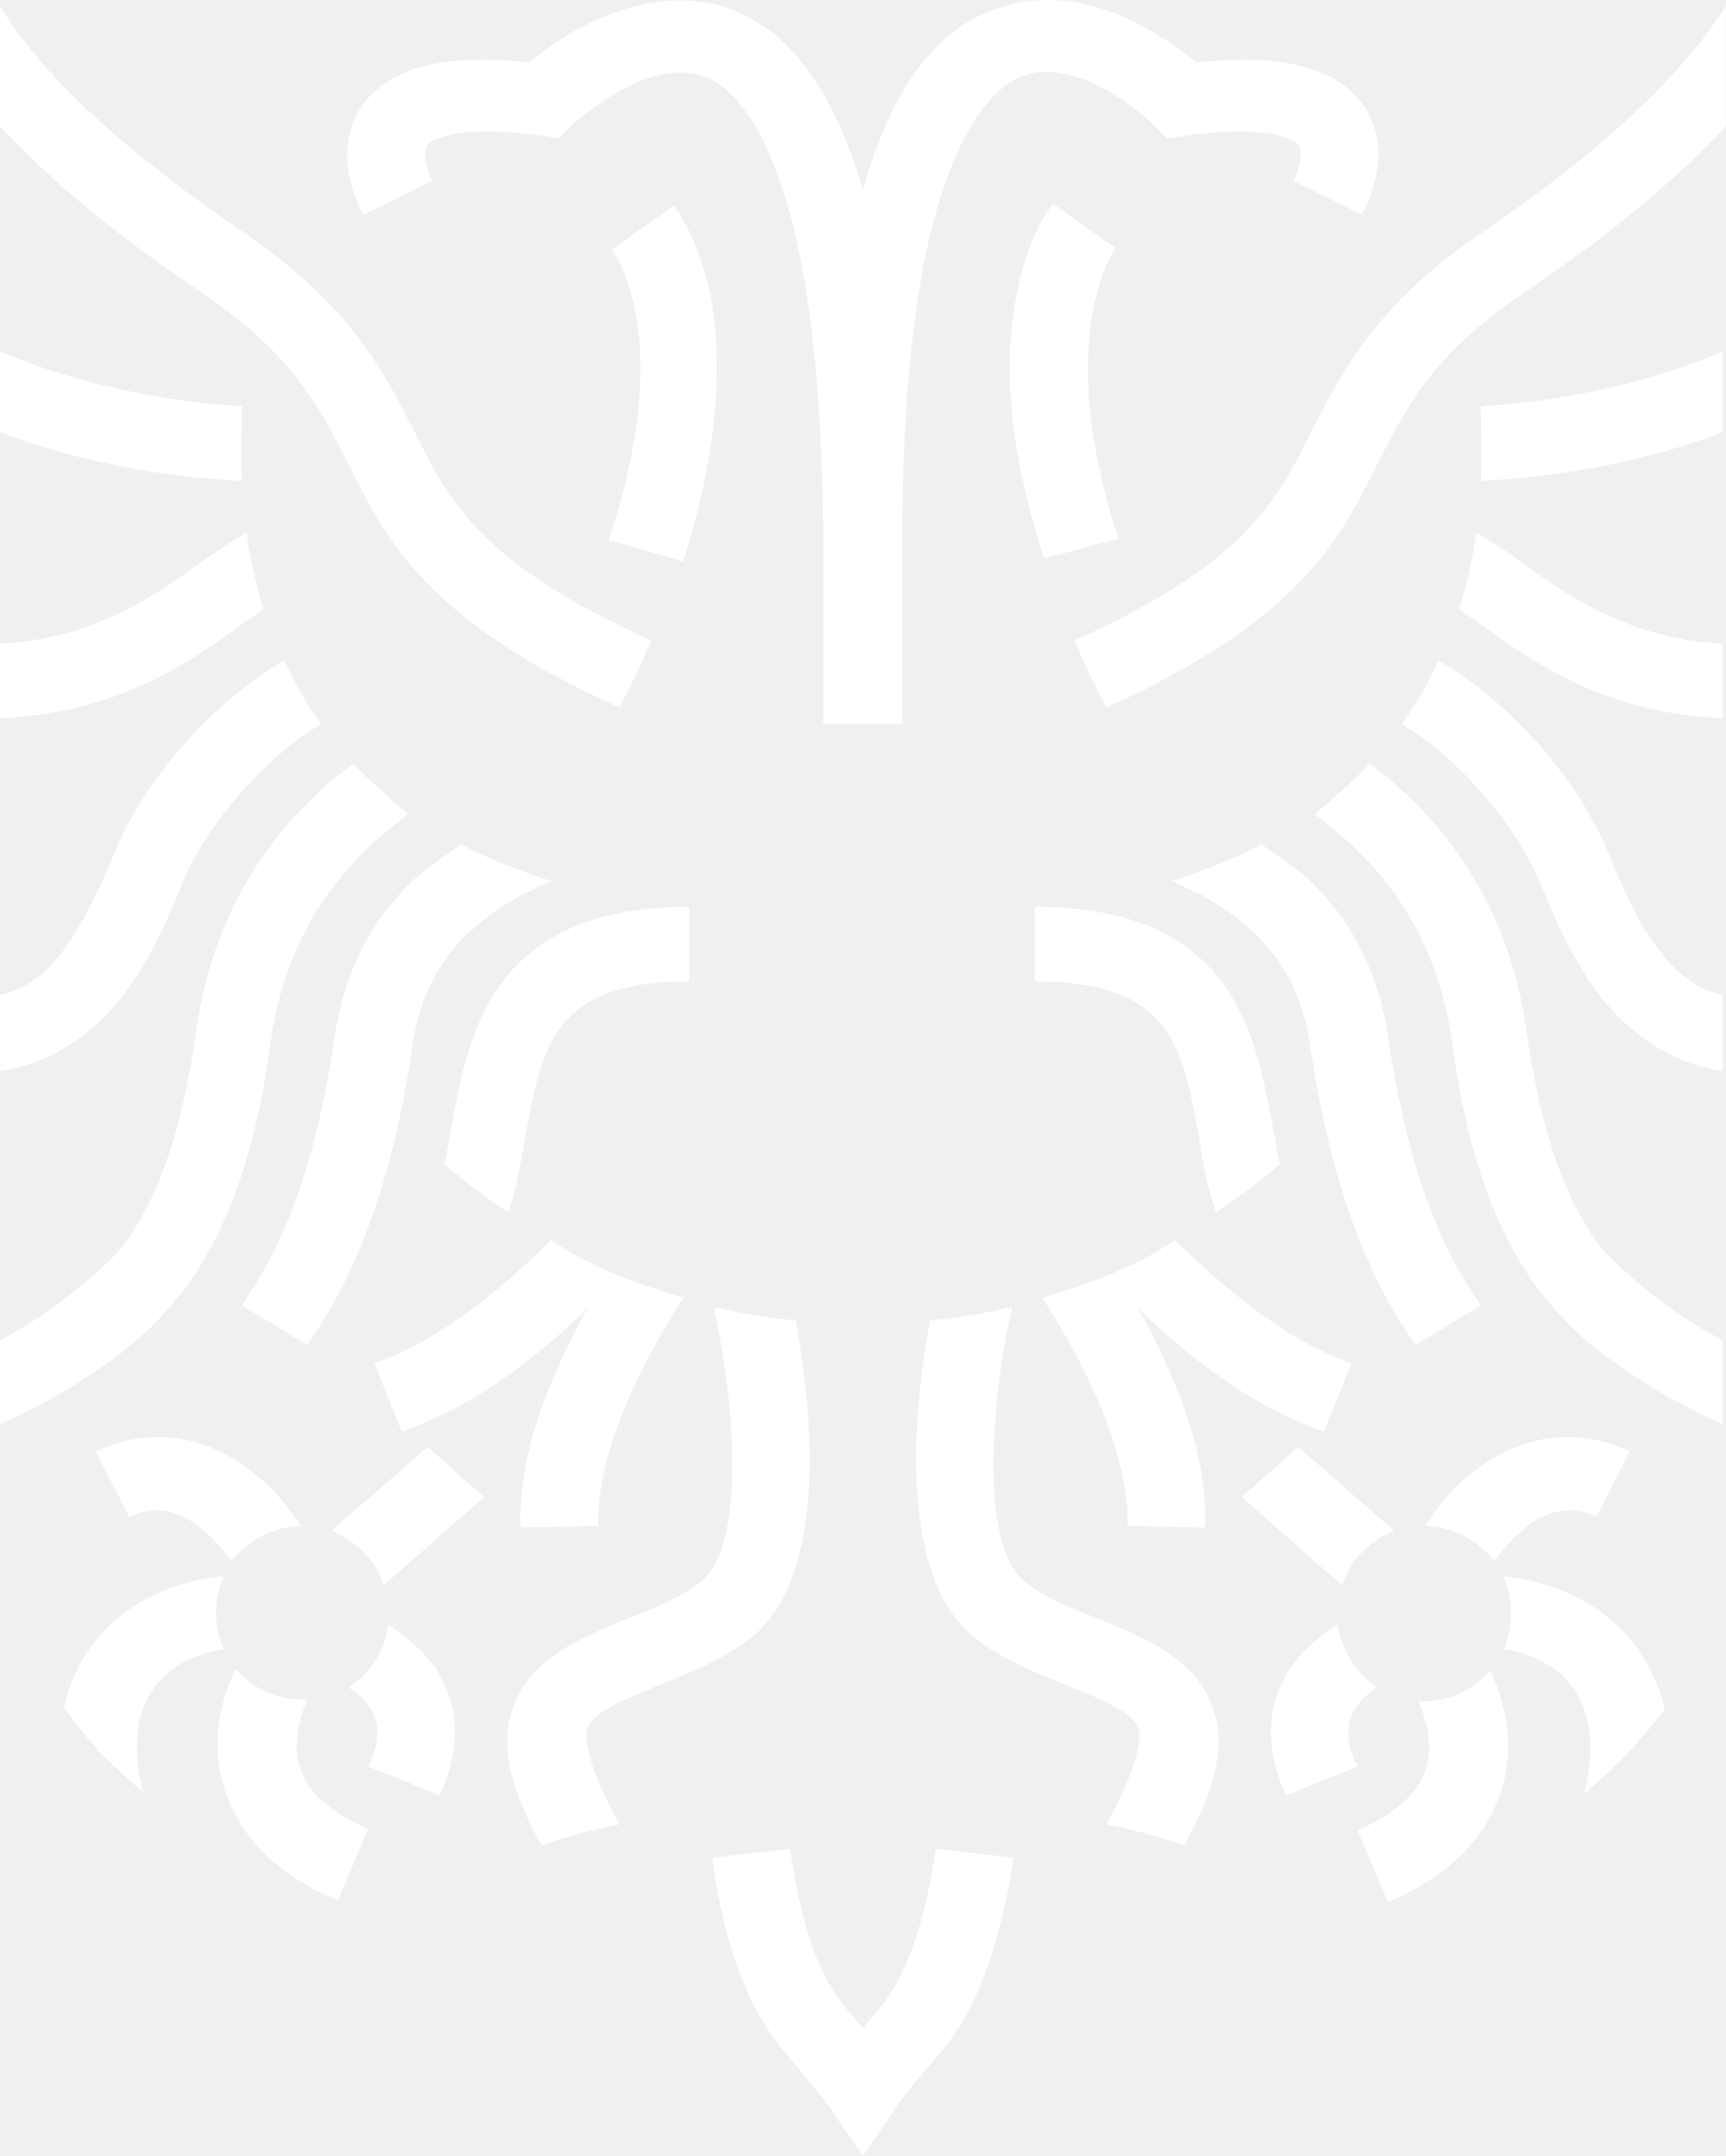
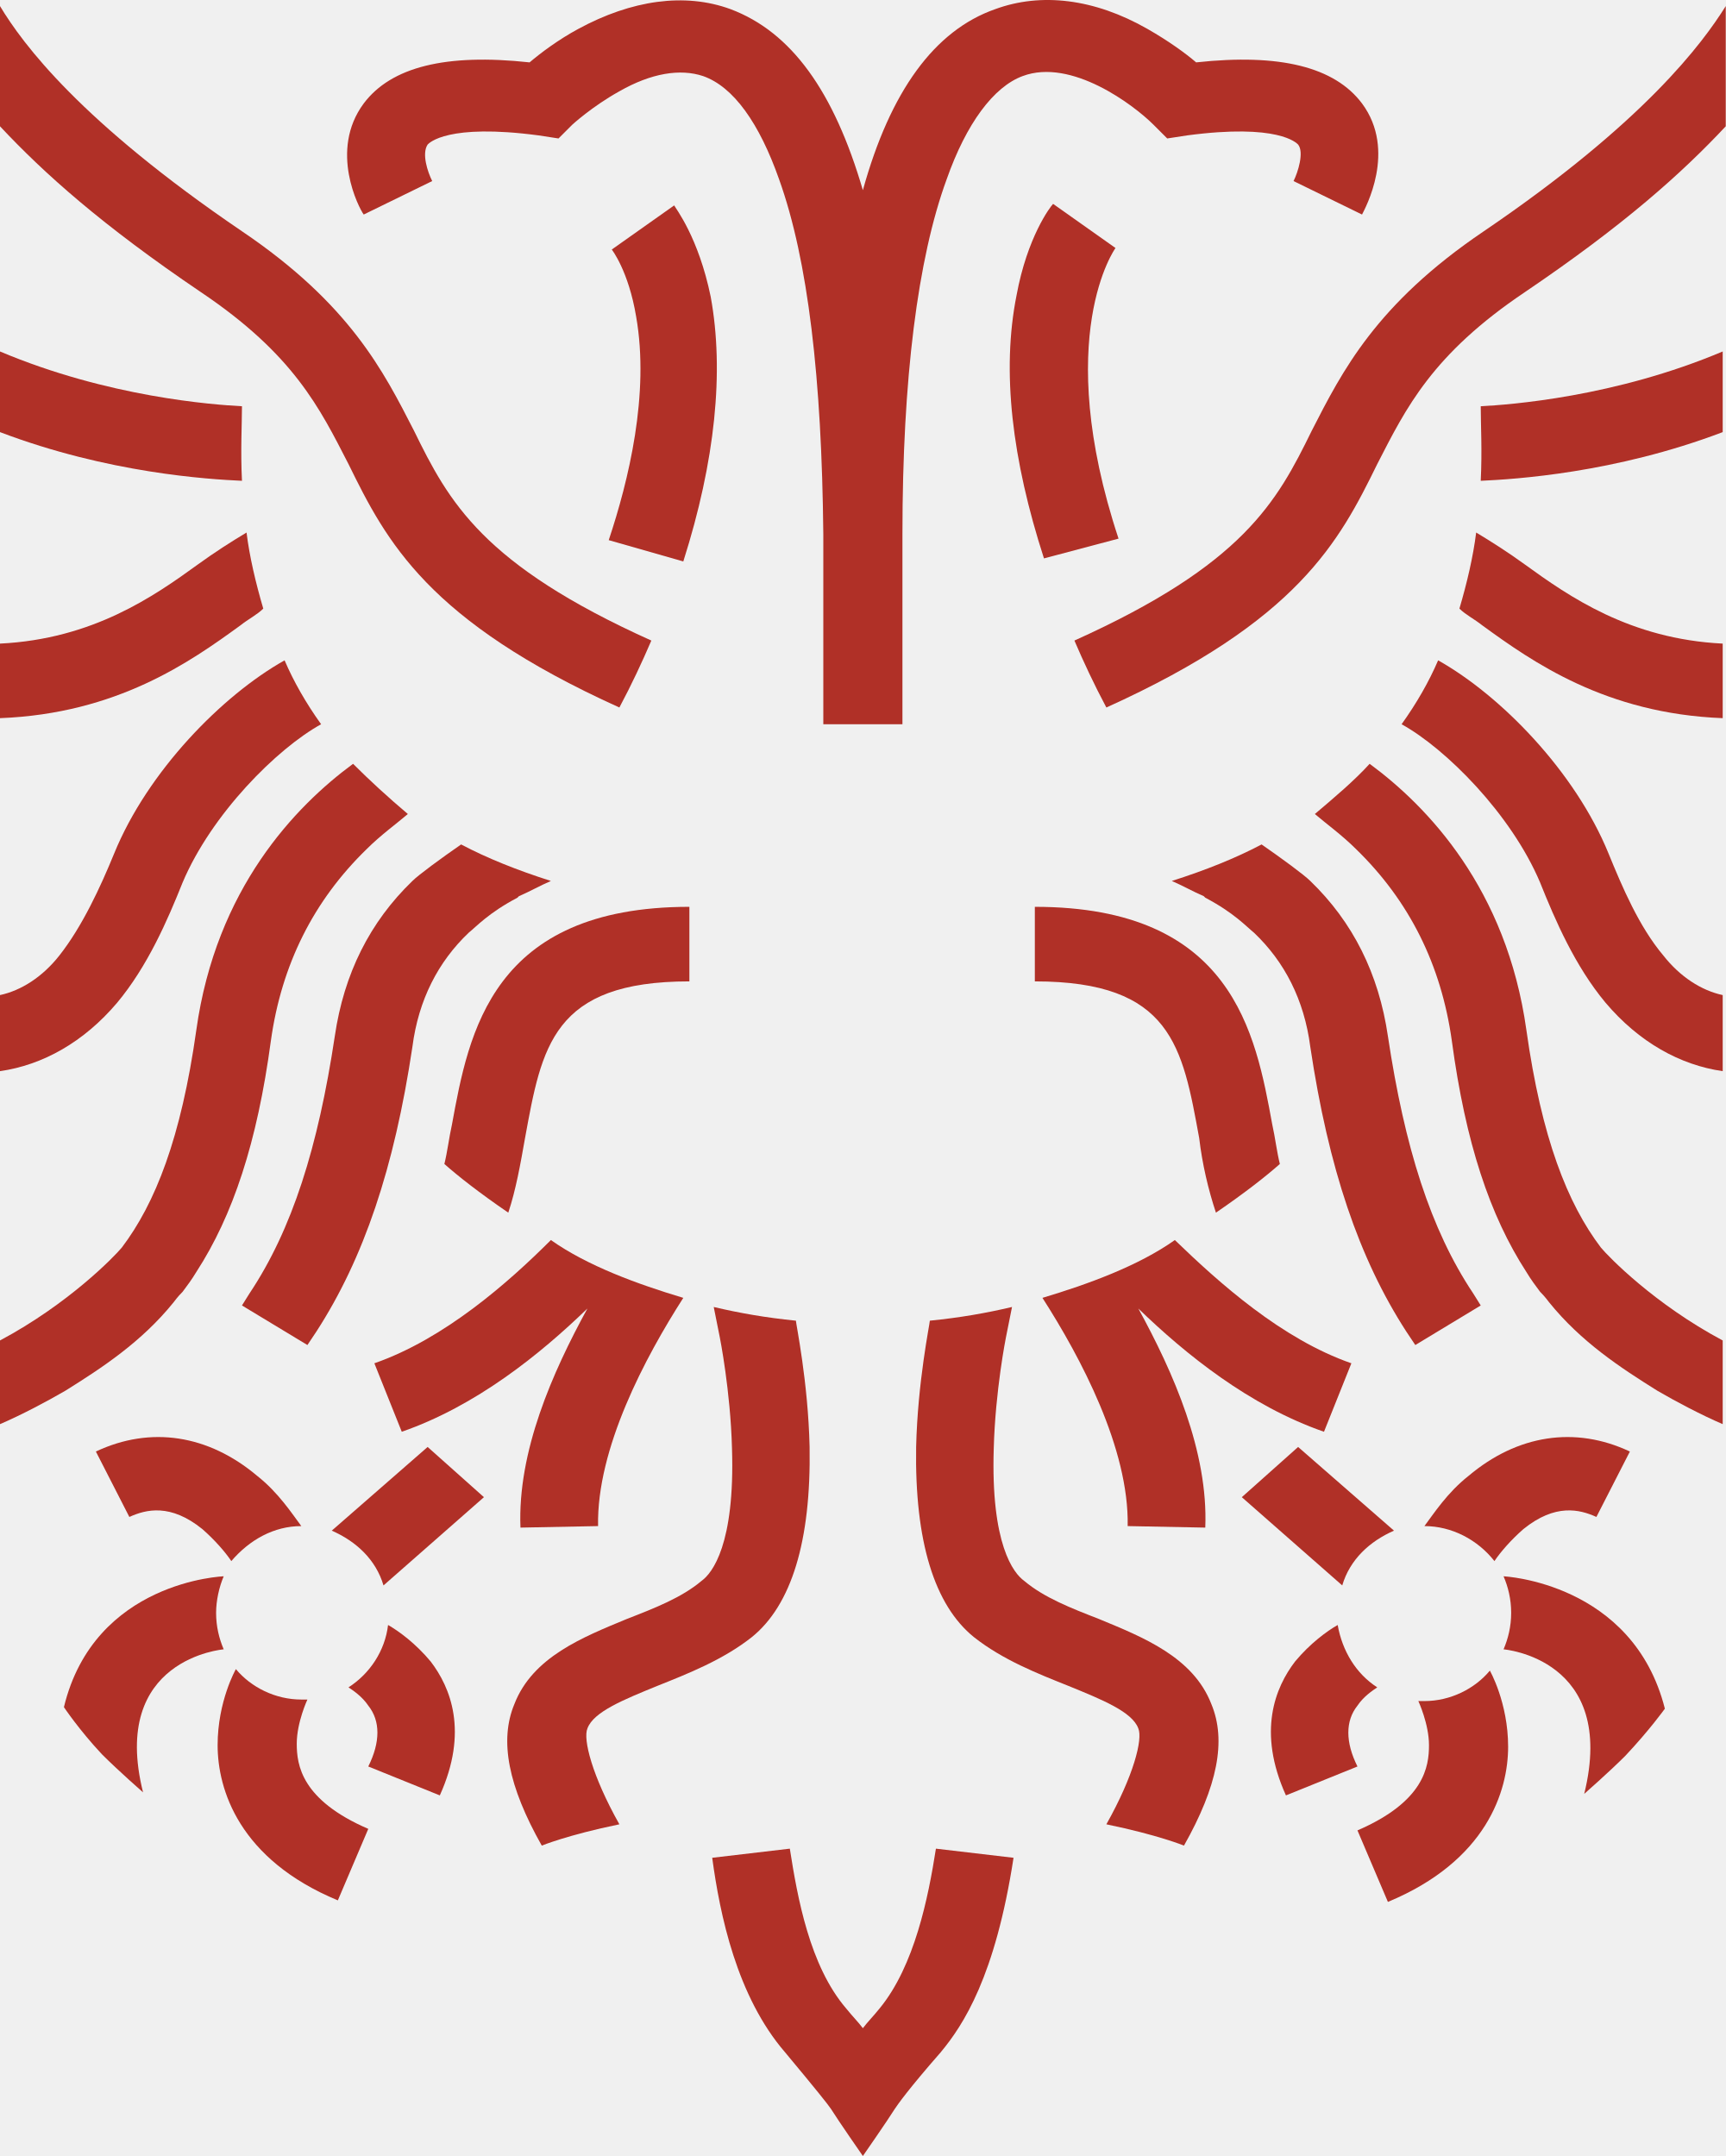
<svg xmlns="http://www.w3.org/2000/svg" id="Laag_1" width="113.4" height="141.7" viewBox="0 0 113.4 141.7">
-   <style id="style3">.st0{fill:#fff}</style>
+   <style id="style3">.st0{fill:#B03027}</style>
  <g id="g5" fill="#fff">
    <path id="path7" d="M72.7 119.9c3.4.7 5.1 1.4 5.1 1.4 2.2-3.9 2.8-6.9 1.8-9.3-1.2-3.1-4.5-4.4-7.4-5.6-1.8-.7-3.6-1.4-4.9-2.5-.7-.5-2.2-2.4-2-8.7.1-3.8.8-7.3.8-7.3l.4-2c-1.7.4-3.4.7-5.4.9 0 .2-.8 4-.9 8.3-.1 6.2 1.2 10.4 3.8 12.5 1.9 1.5 4.2 2.4 6.2 3.2 2.2.9 4.2 1.7 4.6 2.8.3.7-.3 3.1-2.1 6.3" class="st0" />
    <path id="path9" d="M59.3 35.1c0-10.2 1-18.1 2.9-23.3 1.3-3.7 3.1-6.1 5-6.8 3.2-1.2 7.3 1.9 8.6 3.2l.9.9 1.3-.2c6-.8 7.2.5 7.3.6.4.5 0 1.8-.3 2.4l4.5 2.2c.2-.4 2.3-4.2 0-7.3-1.8-2.4-5.4-3.3-10.9-2.7-.7-.6-1.8-1.4-3.2-2.2-3.5-2-7-2.4-10-1.3-4 1.4-6.9 5.4-8.7 11.9C54.8 6 52 2.1 48 .6 45-.5 41.5 0 38 1.9c-1.3.7-2.5 1.6-3.2 2.2-5.5-.6-9.1.3-10.9 2.7-2.3 3.1-.3 6.9 0 7.3l4.5-2.2c-.3-.6-.7-1.8-.3-2.4.1-.1 1.3-1.4 7.3-.6l1.3.2.9-.9S38.9 7 40.7 6c2.1-1.2 4-1.5 5.5-1 2 .7 3.7 3.1 5 6.8 1.9 5.3 2.8 13.1 2.9 23.3v12.5h5.2V35.1z" class="st0" />
    <path id="path11" d="M46.7 19.5c-.8-3.9-2.3-5.8-2.4-6l-4.1 2.9s1.1 1.4 1.6 4.4c.9 5.1-.5 10.8-1.8 14.7l4.9 1.4c2.1-6.6 2.7-12.5 1.8-17.4" class="st0" />
    <path id="path13" d="M73.5 35.4c-4.4-13.3-.2-19.1-.2-19.1l-4.1-2.9c-.2.2-1.7 2.2-2.4 6-1 5-.3 10.8 1.8 17.3l4.9-1.3z" class="st0" />
    <path id="path15" d="M61.5 121.5c-.5 3.2-1.4 7.7-3.7 10.5-.4.5-.8.9-1.1 1.3-.3-.4-.7-.8-1.1-1.3-2.4-2.8-3.2-7.3-3.7-10.5l-5.1.6c.5 3.7 1.6 9.1 4.8 12.8 2 2.4 2.8 3.4 3 3.7.5.8 2.1 3.1 2.1 3.1s1.6-2.3 2.1-3.1c.2-.3.9-1.3 3-3.7 1.5-1.8 3.6-5 4.8-12.8l-5.1-.6z" class="st0" />
    <path id="path17" d="M24.6 89.6l1.8 4.5c4.9-1.7 9.1-5.1 12.2-8.1-2.3 4.2-4.6 9.4-4.4 14.4l5.1-.1c-.1-5.1 3.1-11.1 5.6-15-3-.9-6.3-2.1-8.7-3.8-2.8 2.8-7 6.5-11.6 8.1" class="st0" />
    <path id="path19" d="M19.8 100.3c-.6-.8-1.5-2.2-2.9-3.3-3.2-2.7-7-3.3-10.6-1.6l2.2 4.3c1.1-.5 2.7-.9 4.8.8.8.7 1.5 1.5 1.9 2.1 1.2-1.4 2.8-2.3 4.6-2.3" class="st0" />
    <path id="path21" d="M25.2 104.2l6.6-5.8-3.7-3.3-6.3 5.5c1.6.7 2.9 1.9 3.4 3.6" class="st0" />
    <path id="path23" d="M25.5 106.8c.7.4 1.8 1.2 2.8 2.4 1.3 1.7 2.5 4.6.6 8.8l-4.7-1.9c.8-1.6.8-3 0-4-.4-.6-1-1-1.3-1.2 1.4-.9 2.4-2.4 2.6-4.1" class="st0" />
    <path id="path25" d="M19.5 114.6c0-1.4.7-2.9.7-2.9h-.4c-1.7 0-3.3-.8-4.3-2 0 0-1.2 2.1-1.2 5s1.4 7.5 7.9 10.2l2-4.7c-4.4-1.9-4.7-4.2-4.7-5.6" class="st0" />
    <path id="path27" d="M14.7 108.4c-.3-.7-.5-1.5-.5-2.4 0-.8.2-1.7.5-2.4 0 0-8.5.3-10.5 8.6 0 0 1 1.5 2.5 3.1 1.1 1.1 2.7 2.5 2.7 2.5-2.2-8.8 5.3-9.4 5.3-9.4" class="st0" />
    <path id="path29" d="M40.7 46.5c.8-1.5 1.5-3 2.1-4.4-11.1-5-13.3-9.1-15.6-13.8-2-3.9-4.2-8.3-11.3-13.1C5.3 8 1.5 2.9 0 .4v7.9c2.9 3.1 6.7 6.5 13.2 10.9 6.1 4.1 7.8 7.6 9.7 11.3 2.5 5.1 5.2 10.3 17.8 16" class="st0" />
    <path id="path31" d="M88.8 89.6L87 94.1c-4.9-1.7-9.1-5.1-12.2-8.1 2.3 4.2 4.6 9.4 4.4 14.4l-5.1-.1c.1-5.1-3.1-11.1-5.6-15 3-.9 6.3-2.1 8.7-3.8 2.9 2.8 7 6.5 11.6 8.1" class="st0" />
    <path id="path33" d="M93.6 100.3c.6-.8 1.5-2.2 2.9-3.3 3.2-2.7 7-3.3 10.6-1.6l-2.2 4.3c-1.1-.5-2.7-.9-4.8.8-.8.7-1.5 1.5-1.9 2.1-1.1-1.4-2.8-2.3-4.6-2.3" class="st0" />
    <path id="path35" d="M88.2 104.2l-6.6-5.8 3.7-3.3 6.3 5.5c-1.6.7-2.9 1.9-3.4 3.6" class="st0" />
    <path id="path37" d="M87.9 106.8c-.7.4-1.8 1.2-2.8 2.4-1.3 1.7-2.5 4.6-.6 8.8l4.7-1.9c-.8-1.6-.8-3 0-4 .4-.6 1-1 1.3-1.2-1.4-.9-2.3-2.4-2.6-4.1" class="st0" />
    <path id="path39" d="M97.9 109.8c-1 1.2-2.6 2-4.3 2h-.4s.7 1.5.7 2.9-.3 3.7-4.7 5.6l2 4.7c6.5-2.7 7.9-7.3 7.9-10.2 0-2.9-1.2-5-1.2-5" class="st0" />
    <path id="path41" d="M98.8 103.6c.3.7.5 1.5.5 2.4 0 .9-.2 1.7-.5 2.4 0 0 7.5.6 5.3 9.5 0 0 1.6-1.4 2.7-2.5 1.6-1.7 2.6-3.1 2.6-3.1-2.1-8.3-10.6-8.7-10.6-8.7" class="st0" />
    <path id="path43" d="M72.7 46.5c-.8-1.5-1.5-3-2.1-4.4 11.1-5 13.3-9.1 15.6-13.8 2-3.9 4.2-8.3 11.3-13.1C108.1 8 111.9 2.8 113.4.4v7.9c-2.9 3.1-6.7 6.5-13.2 10.9-6.1 4.1-7.8 7.6-9.7 11.3-2.5 5.1-5.2 10.3-17.8 16" class="st0" />
    <path id="path45" d="M40.7 119.9c-3.4.7-5.1 1.4-5.1 1.4-2.2-3.9-2.8-6.9-1.8-9.3 1.2-3.1 4.5-4.4 7.4-5.6 1.8-.7 3.6-1.4 4.9-2.5.7-.5 2.2-2.4 2-8.7-.1-3.8-.8-7.3-.8-7.3l-.4-2c1.7.4 3.4.7 5.4.9 0 .2.8 4 .9 8.3.1 6.2-1.2 10.4-3.8 12.5-1.9 1.5-4.2 2.4-6.2 3.2-2.2.9-4.2 1.7-4.6 2.8-.3.7.3 3.1 2.1 6.3" class="st0" />
    <path id="path47" d="M34.5 74.8c1.1-6 1.8-10.3 10.8-10.3v-4.9c-13 0-14.5 8.3-15.6 14.3-.2.9-.3 1.8-.5 2.6.9.8 2.3 1.9 4.2 3.2.5-1.5.8-3.2 1.1-4.9" class="st0" />
    <path id="path49" d="M23.2 50.2c-3.8 2.8-9 8.2-10.3 17.5-1 7.1-2.7 11.4-4.9 14.3-.5.6-3.5 3.7-8 6.1v5.5c1.4-.6 3.1-1.5 4.3-2.2 2.4-1.5 5-3.2 7.1-5.8.3-.4.5-.6.6-.7.3-.4.6-.8.9-1.3 2.4-3.7 4-8.5 4.9-15.2.7-5 2.8-9.2 6.3-12.6.9-.9 2-1.7 2.7-2.3-1.3-1.1-2.5-2.2-3.6-3.3" class="st0" />
    <path id="path51" d="M7.5 56.1c-.9 2.2-2.1 4.8-3.6 6.7-1.1 1.4-2.5 2.3-3.9 2.6v5c2.8-.4 5.5-1.9 7.7-4.5 2-2.4 3.3-5.4 4.3-7.9 1.9-4.5 6.2-8.8 9.1-10.4-1-1.4-1.8-2.8-2.4-4.2-4.1 2.3-9 7.3-11.2 12.7" class="st0" />
    <path id="path53" d="M13 37.1c-2.9 2.1-6.9 4.9-13 5.2v4.9c7.7-.3 12.5-3.7 15.8-6.1.5-.4 1.1-.7 1.5-1.1-.5-1.7-.9-3.4-1.1-5-1 .6-2.1 1.3-3.2 2.1" class="st0" />
    <path id="path55" d="M27.1 57.9c-2.8 2.7-4.5 6.1-5.1 10.2-1.1 7.3-2.8 12.7-5.6 16.9-.2.3-.3.5-.5.8l4.3 2.6.6-.9c3.1-4.8 5.1-10.7 6.3-18.7.4-3.1 1.7-5.6 3.7-7.5.5-.4 1.3-1.3 3.2-2.3l.1-.1c.7-.3 1.4-.7 2.1-1-2.2-.7-4.2-1.5-5.9-2.4-1.3.9-2.8 2-3.2 2.4" class="st0" />
    <path id="path57" d="M15.9 26.7c-1.9-.1-8.8-.6-15.9-3.6v5.3c7.1 2.7 13.7 3.1 15.9 3.2-.1-2 0-3.7 0-4.9" class="st0" />
    <path id="path59" d="M78.8 74.8c-1.1-6-1.8-10.3-10.8-10.3v-4.9c13 0 14.5 8.3 15.6 14.3.2.9.3 1.8.5 2.6-.9.8-2.3 1.9-4.2 3.2-.5-1.5-.9-3.2-1.1-4.9" class="st0" />
    <path id="path61" d="M90 50.2c3.8 2.8 9 8.2 10.3 17.5 1 7.1 2.7 11.4 4.9 14.3.5.6 3.5 3.7 8 6.1v5.5c-1.4-.6-3.1-1.5-4.3-2.2-2.4-1.5-5-3.2-7.1-5.8-.3-.4-.5-.6-.6-.7-.3-.4-.6-.8-.9-1.3-2.4-3.7-4-8.5-4.9-15.2-.7-5-2.8-9.2-6.3-12.6-.9-.9-2-1.7-2.7-2.3 1.3-1.1 2.6-2.2 3.6-3.3" class="st0" />
    <path id="path63" d="M105.7 56.1c.9 2.2 2 4.8 3.6 6.7 1.1 1.4 2.5 2.3 3.9 2.6v5c-2.8-.4-5.5-1.9-7.7-4.5-2-2.4-3.3-5.4-4.3-7.9-1.9-4.5-6.2-8.8-9.1-10.4 1-1.4 1.8-2.8 2.4-4.2 4.1 2.3 9 7.3 11.2 12.7" class="st0" />
    <path id="path65" d="M100.2 37.1c2.9 2.1 6.9 4.9 13 5.2v4.9c-7.7-.3-12.5-3.7-15.8-6.1-.5-.4-1.1-.7-1.5-1.1.5-1.7.9-3.4 1.1-5 1 .6 2.1 1.3 3.2 2.1" class="st0" />
    <path id="path67" d="M86.1 57.9c2.8 2.7 4.5 6.1 5.1 10.2 1.1 7.3 2.8 12.7 5.6 16.9.2.3.3.5.5.8L93 88.4l-.6-.9c-3.1-4.8-5.1-10.7-6.3-18.7-.4-3.1-1.7-5.6-3.7-7.5-.5-.4-1.3-1.3-3.2-2.3l-.1-.1c-.7-.3-1.4-.7-2.1-1 2.2-.7 4.2-1.5 5.9-2.4 1.3.9 2.8 2 3.2 2.4" class="st0" />
    <path id="path69" d="M97.3 26.7c1.9-.1 8.8-.6 15.9-3.6v5.3c-7.1 2.7-13.7 3.1-15.9 3.2.1-2 0-3.7 0-4.9" class="st0" />
  </g>
</svg>
